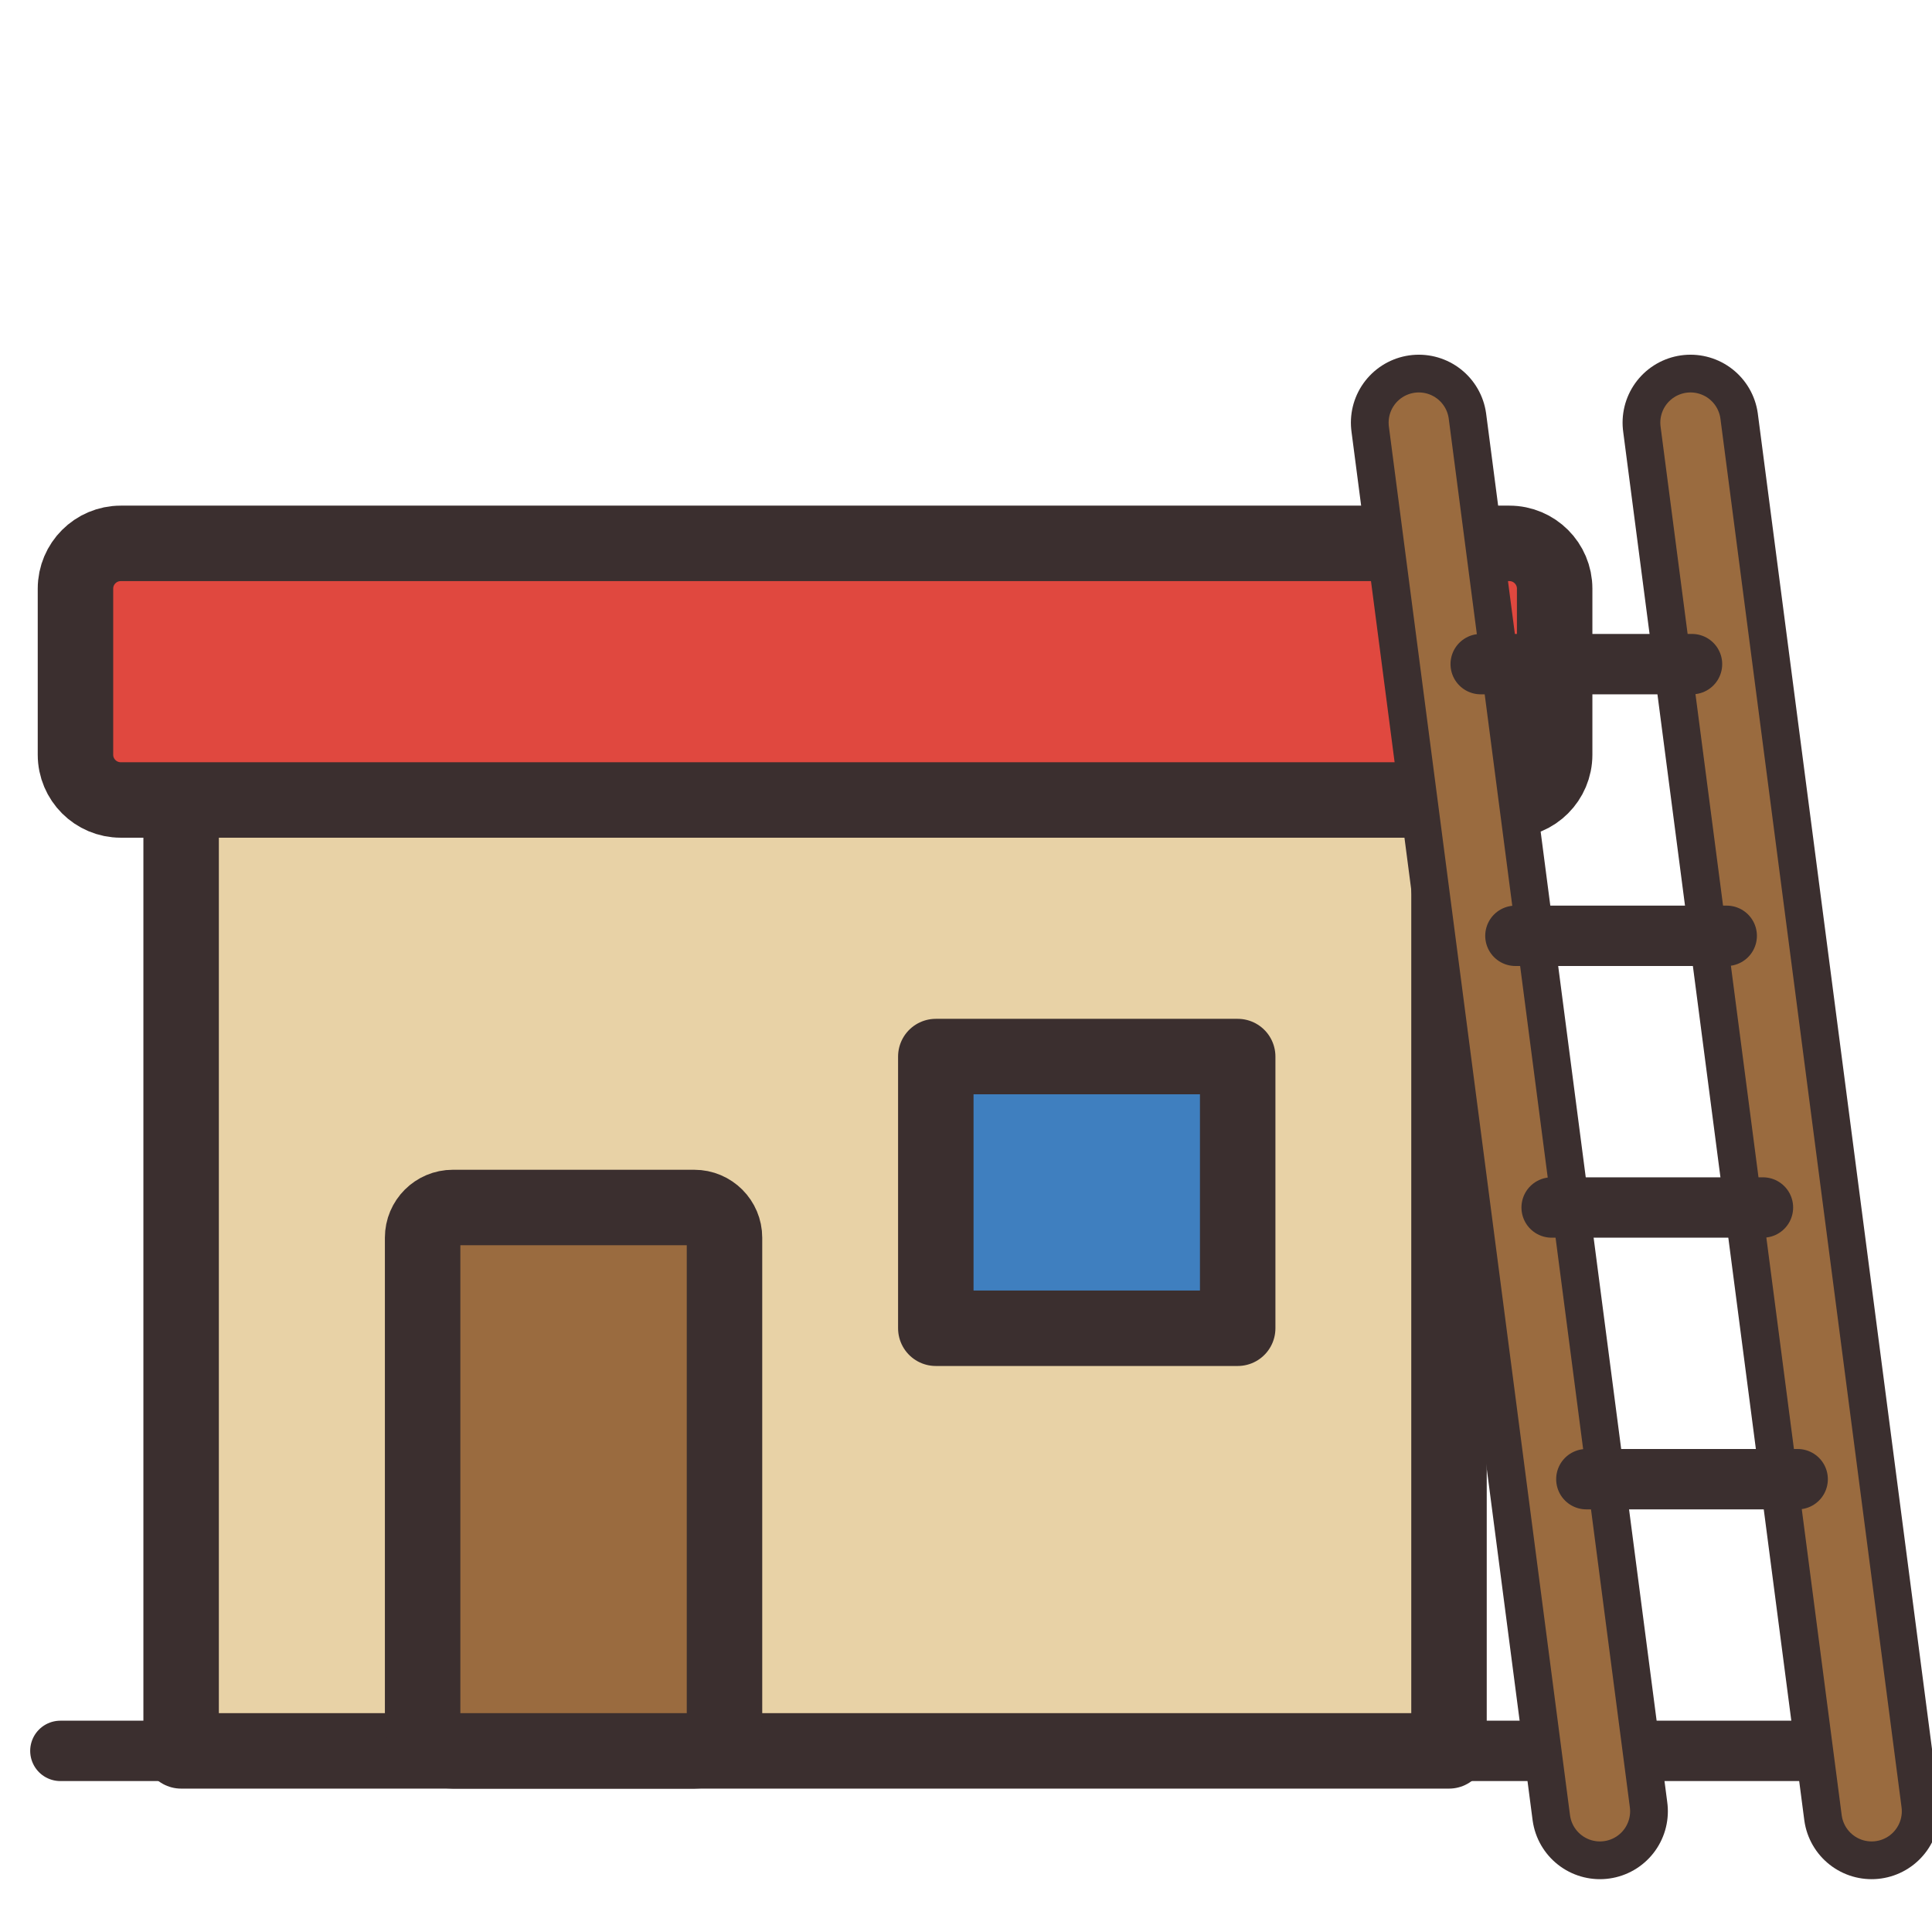
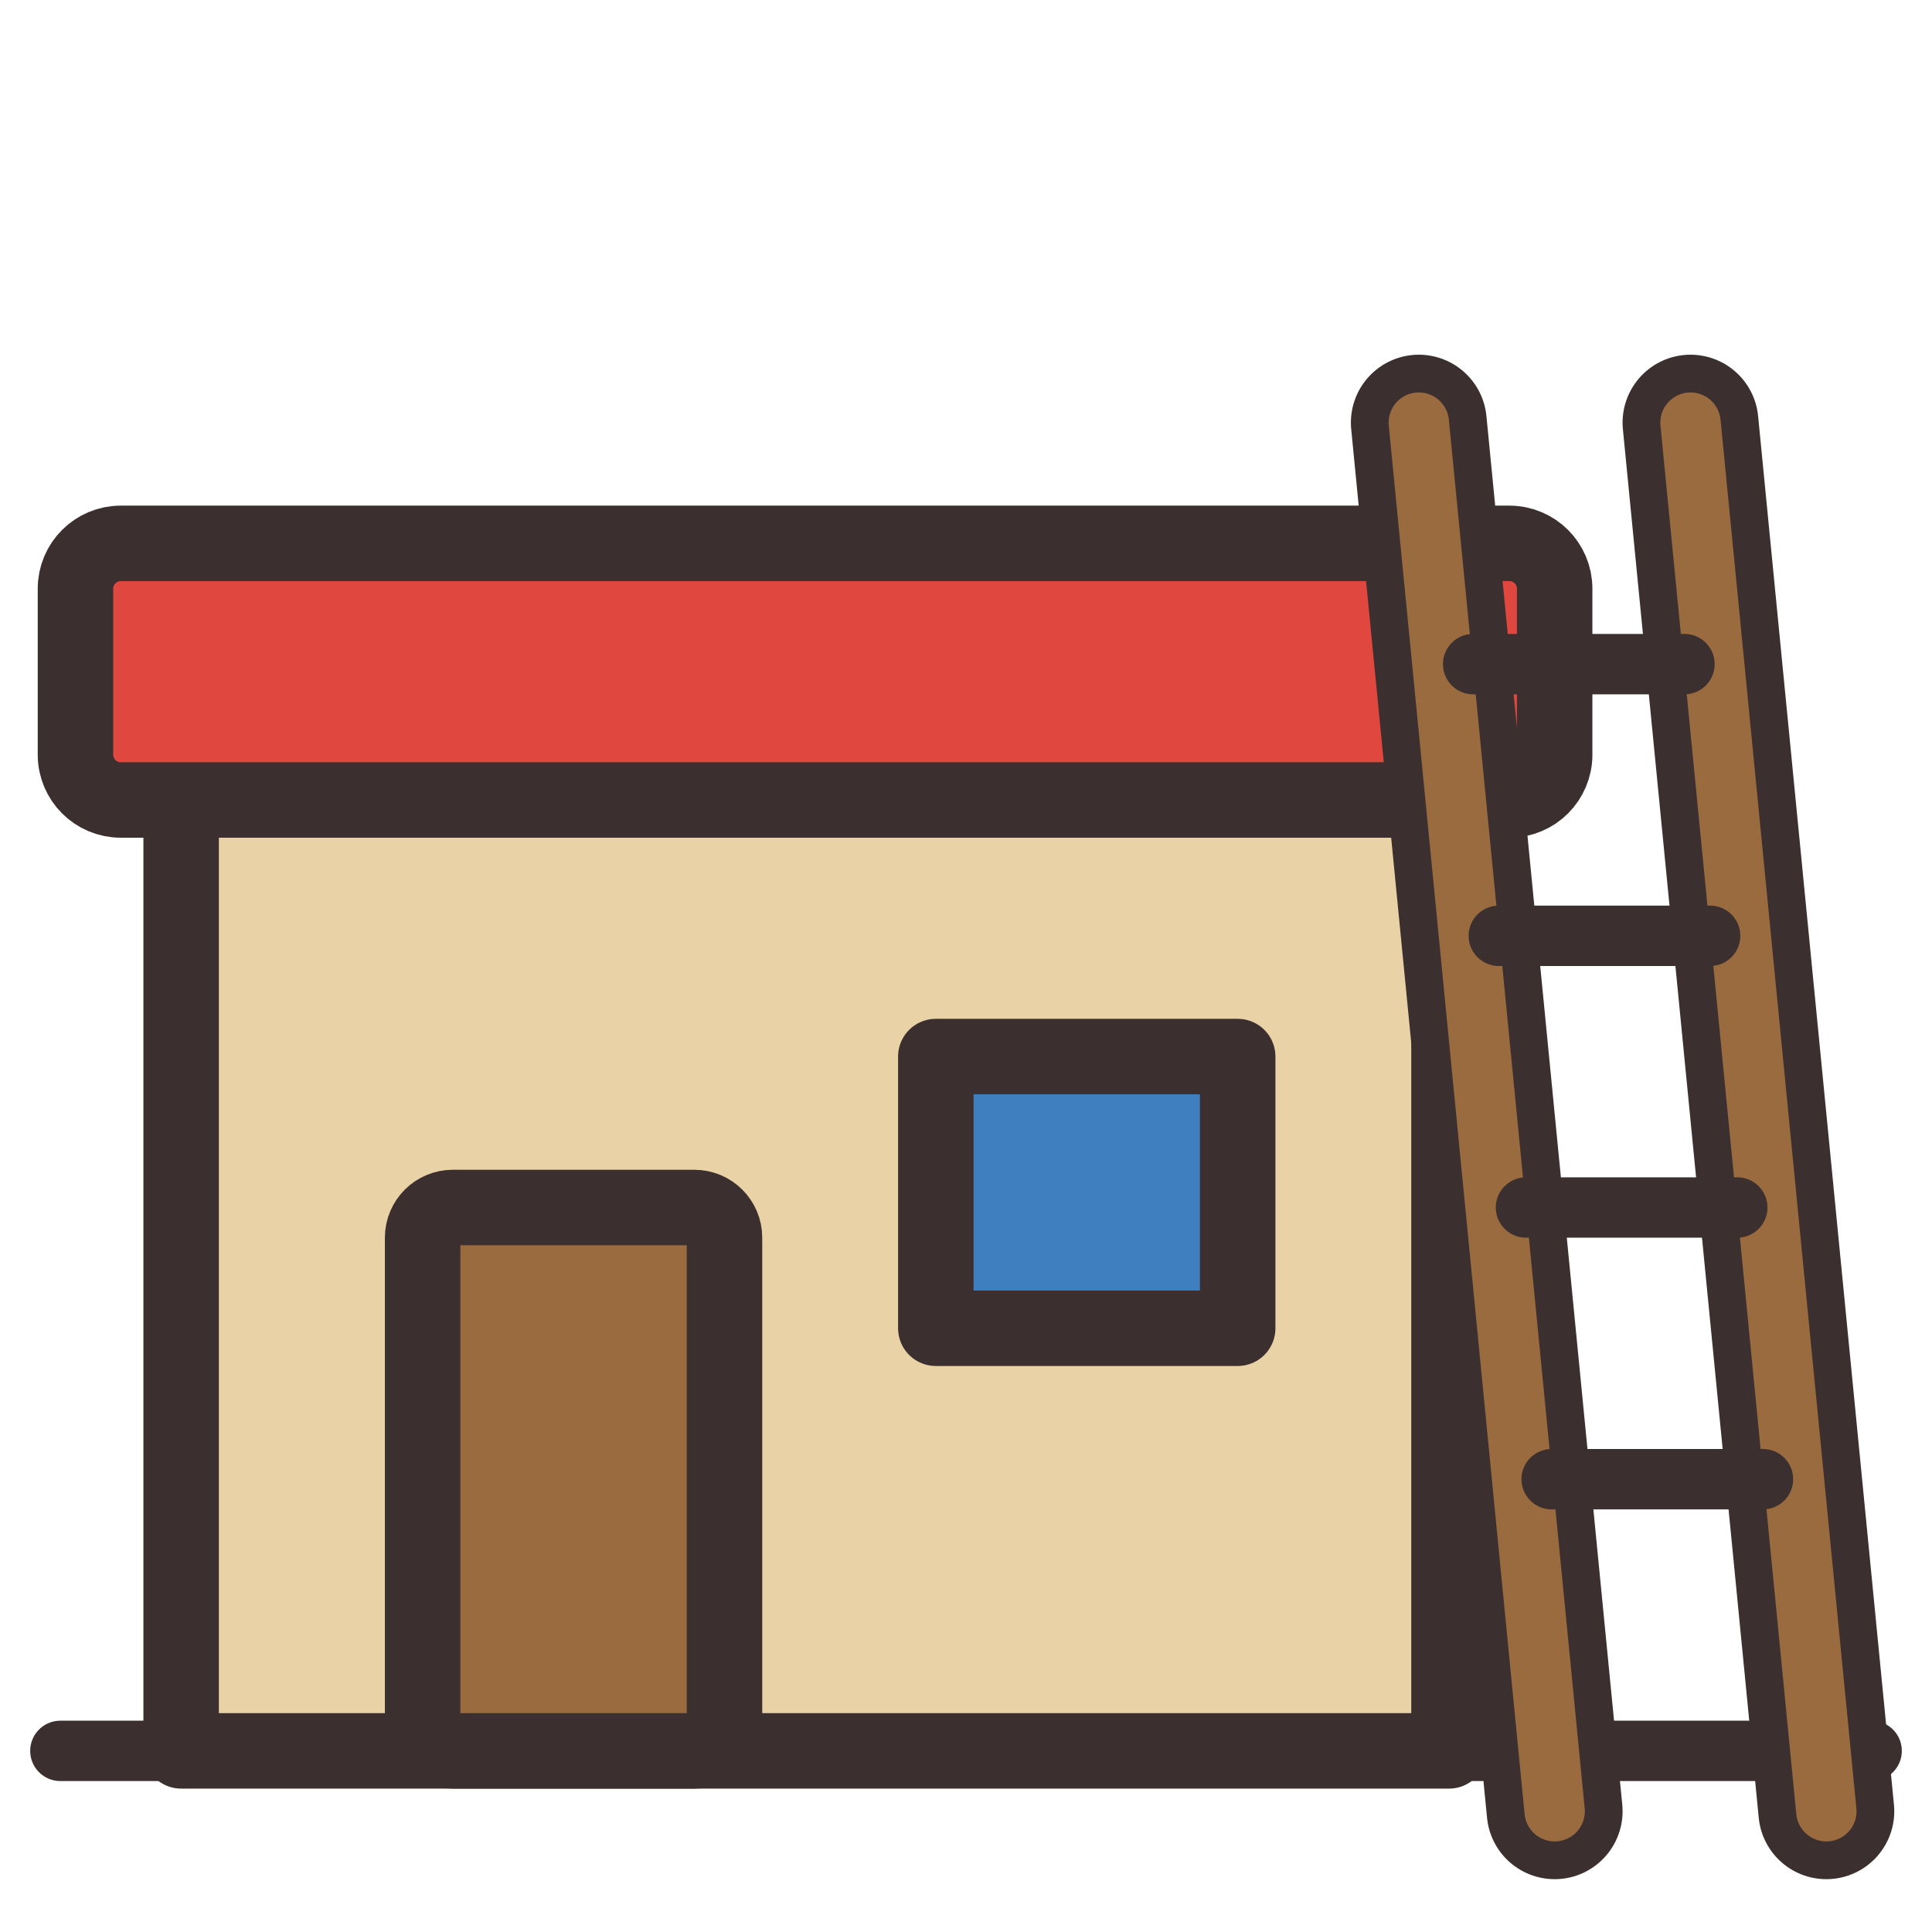
<svg xmlns="http://www.w3.org/2000/svg" viewBox="0 0 128 128">
  <g stroke="#3b2f2f" stroke-width="5" stroke-linejoin="round" stroke-linecap="round">
    <path d="M4 116h120" fill="none" stroke="#3b2f2f" stroke-width="4" />
    <rect x="12" y="52" width="84" height="64" rx="0" fill="#e8d2a6" />
    <rect x="28" y="80" width="20" height="36" rx="2" fill="#9a6b3f" />
    <rect x="62" y="70" width="20" height="18" rx="0" fill="#3f7fbf" />
    <rect x="5" y="36" width="98" height="17" rx="3" fill="#e0483f" />
-     <path d="M106 120L94 28" fill="none" stroke="#3b2f2f" stroke-width="9" />
-     <path d="M106 120L94 28" fill="none" stroke="#9a6b3f" stroke-width="4" />
-     <path d="M124 120L112 28" fill="none" stroke="#3b2f2f" stroke-width="9" />
-     <path d="M124 120L112 28" fill="none" stroke="#9a6b3f" stroke-width="4" />
-     <path d="M98.1 44H112.1" fill="none" stroke="#3b2f2f" stroke-width="4" />
-     <path d="M100.4 62H114.4" fill="none" stroke="#3b2f2f" stroke-width="4" />
-     <path d="M102.8 80H116.8" fill="none" stroke="#3b2f2f" stroke-width="4" />
-     <path d="M105.1 98H119.1" fill="none" stroke="#3b2f2f" stroke-width="4" />
+     <path d="M103 120L94 28" fill="none" stroke="#3b2f2f" stroke-width="9" />
+     <path d="M103 120L94 28" fill="none" stroke="#9a6b3f" stroke-width="4" />
+     <path d="M121 120L112 28" fill="none" stroke="#3b2f2f" stroke-width="9" />
+     <path d="M121 120L112 28" fill="none" stroke="#9a6b3f" stroke-width="4" />
+     <path d="M97.6 44H111.6" fill="none" stroke="#3b2f2f" stroke-width="4" />
+     <path d="M99.3 62H113.3" fill="none" stroke="#3b2f2f" stroke-width="4" />
+     <path d="M101.1 80H115.1" fill="none" stroke="#3b2f2f" stroke-width="4" />
+     <path d="M102.8 98H116.8" fill="none" stroke="#3b2f2f" stroke-width="4" />
  </g>
</svg>
